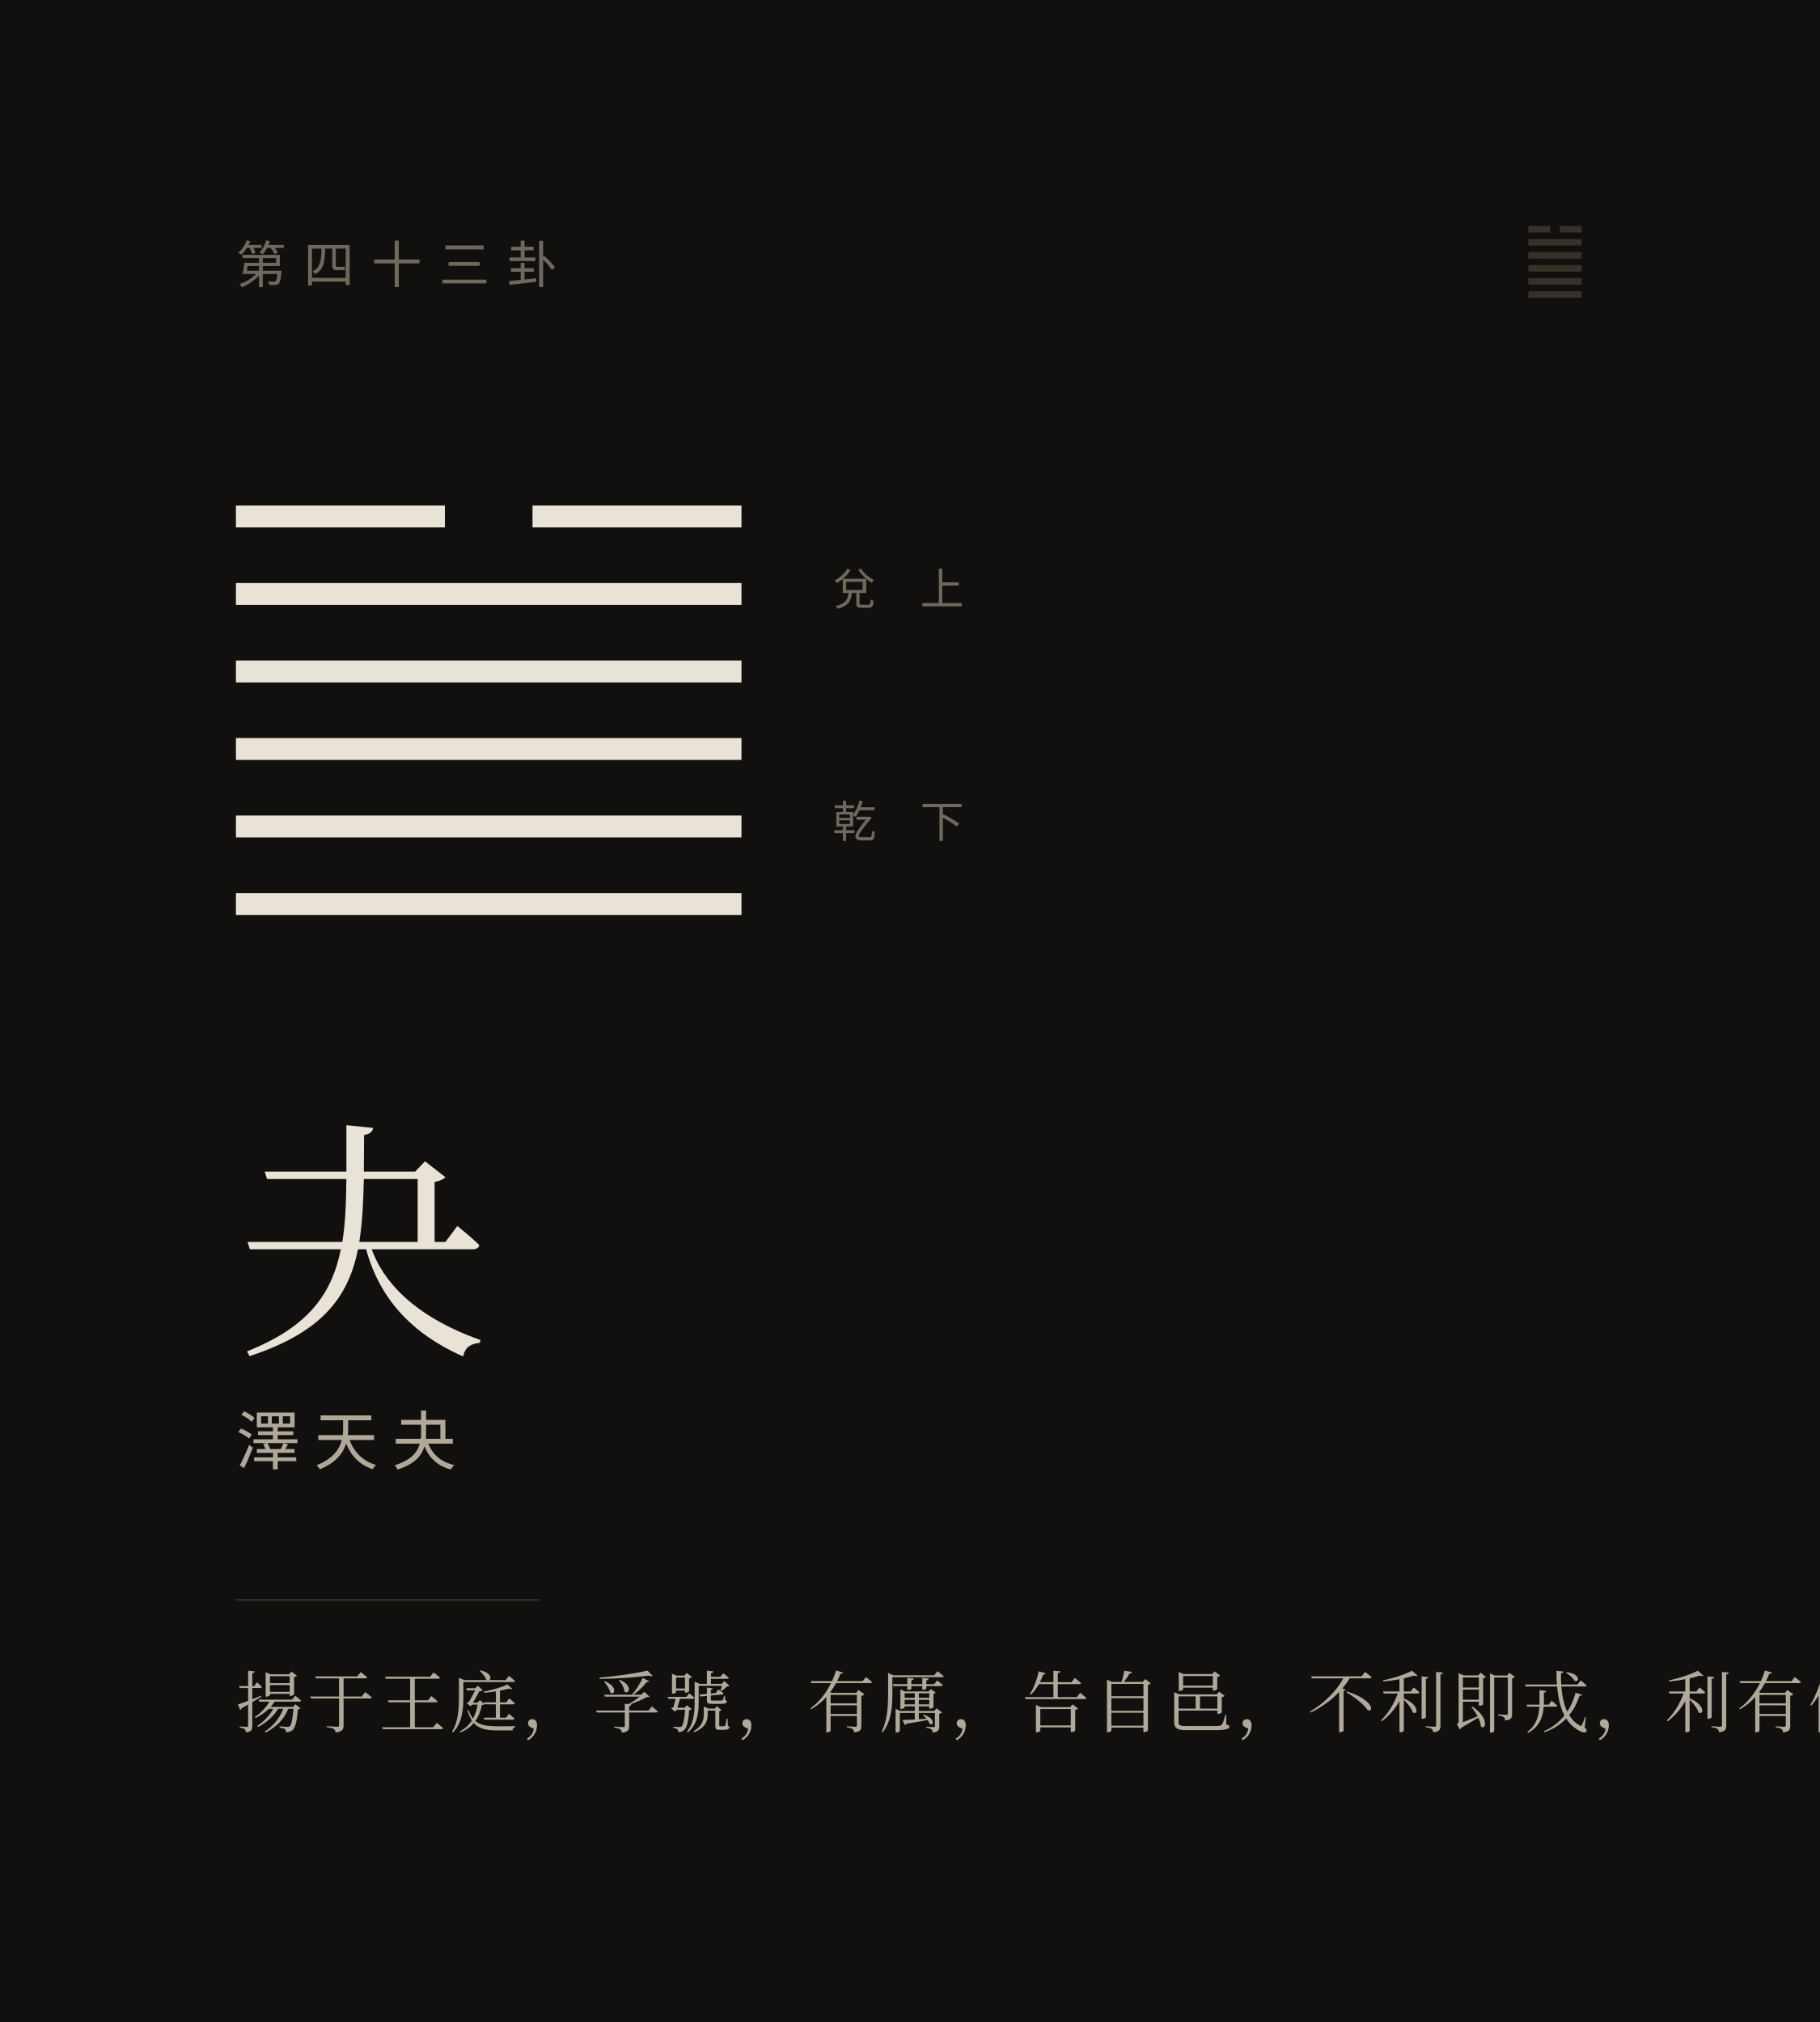
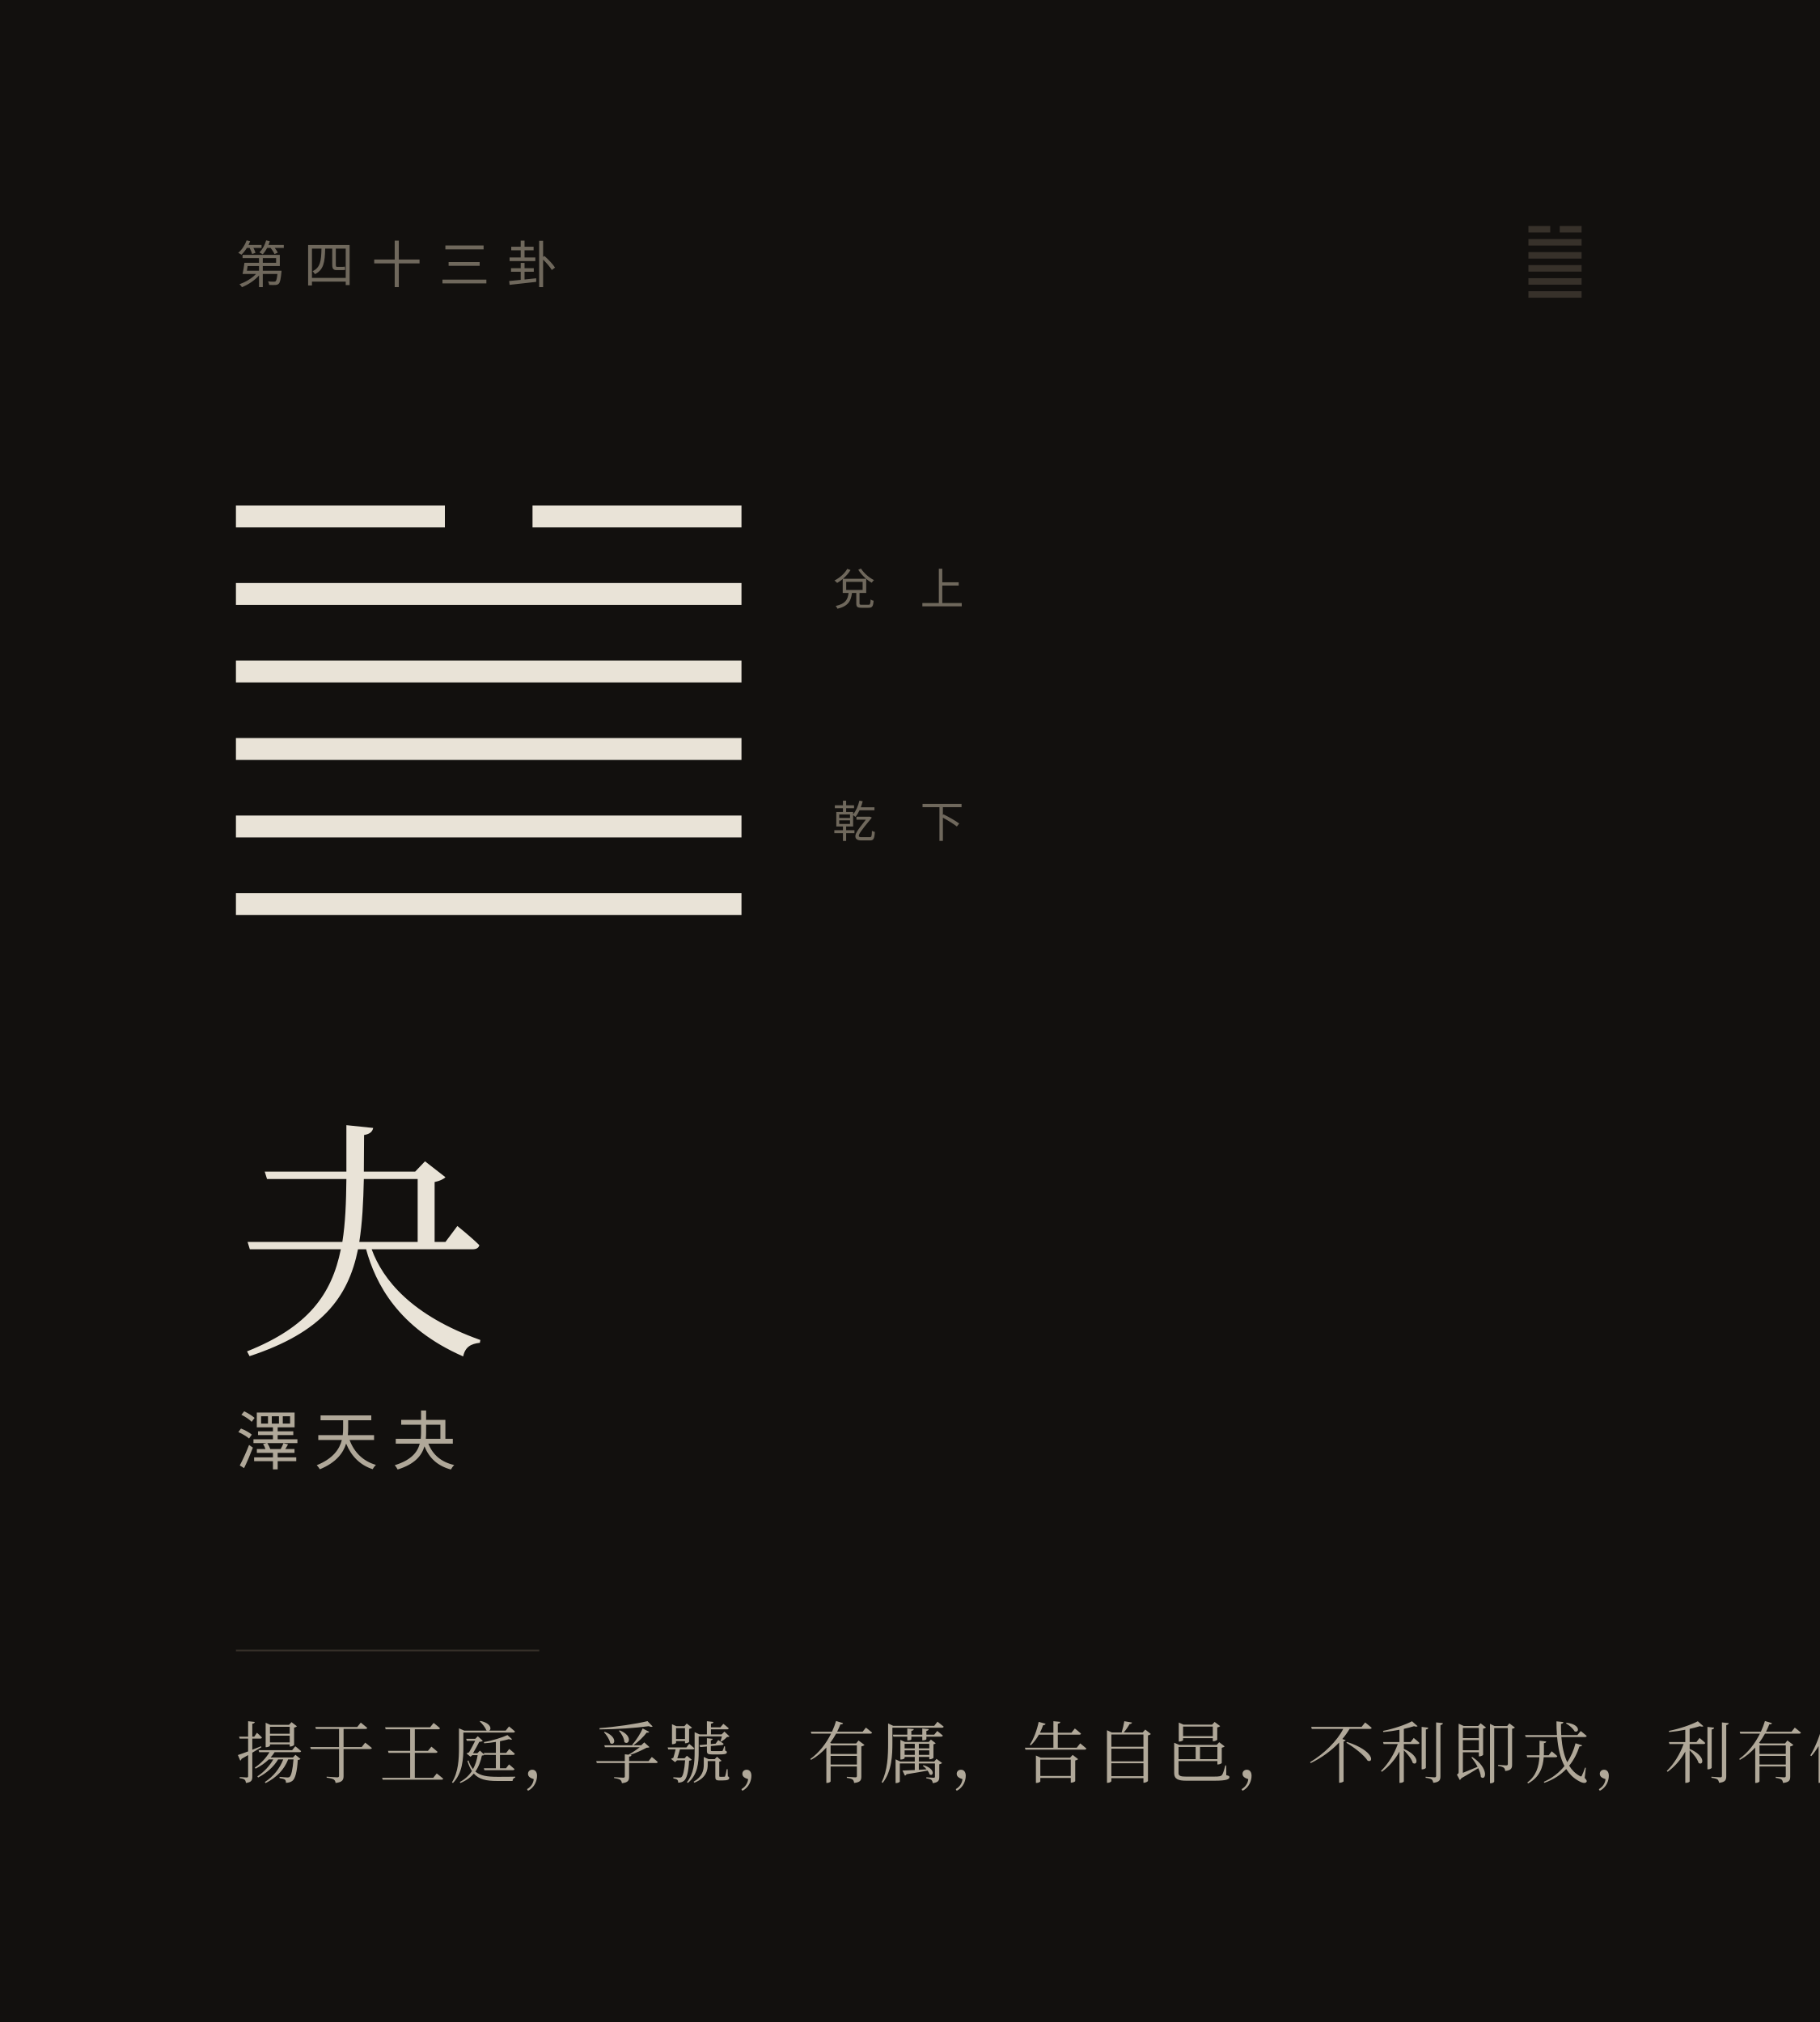
<svg xmlns="http://www.w3.org/2000/svg" width="1080" height="1200" viewBox="0 0 1080 1200">
  <rect width="1080" height="1200" fill="#12100E" />
  <text x="140" y="168" font-family="Hiragino Sans GB, PingFang SC, Noto Sans CJK SC, sans-serif" font-size="30" fill="#6F685C" letter-spacing="0.34em">第四十三卦</text>
  <text x="940" y="168" font-family="Songti SC, STSong, Songti TC, Noto Serif CJK SC, serif" font-size="46" fill="#37312A" text-anchor="end">䷪</text>
  <rect x="140" y="300" width="124" height="13" fill="#E9E3D7" />
  <rect x="316" y="300" width="124" height="13" fill="#E9E3D7" />
  <rect x="140" y="346" width="300" height="13" fill="#E9E3D7" />
  <rect x="140" y="392" width="300" height="13" fill="#E9E3D7" />
  <rect x="140" y="438" width="300" height="13" fill="#E9E3D7" />
  <rect x="140" y="484" width="300" height="13" fill="#E9E3D7" />
  <rect x="140" y="530" width="300" height="13" fill="#E9E3D7" />
  <text x="494" y="359" font-family="Hiragino Sans GB, PingFang SC, Noto Sans CJK SC, sans-serif" font-size="26" fill="#6F685C">兌　上</text>
  <text x="494" y="497" font-family="Hiragino Sans GB, PingFang SC, Noto Sans CJK SC, sans-serif" font-size="26" fill="#6F685C">乾　下</text>
  <text x="140" y="793" font-family="Songti SC, STSong, Songti TC, Noto Serif CJK SC, serif" font-size="150" fill="#E9E3D7">夬</text>
  <text x="140" y="869" font-family="Hiragino Sans GB, PingFang SC, Noto Sans CJK SC, sans-serif" font-size="38" fill="#B0A899" letter-spacing="0.22em">澤天夬</text>
-   <rect x="140" y="949" width="180" height="1" fill="#37312A" />
-   <text x="140" y="1025" font-family="Songti SC, STSong, Songti TC, Noto Serif CJK SC, serif" font-size="40" fill="#B0A899" letter-spacing="0.06em">揚于王庭，孚號，有厲，告自邑，不利即戎，利有攸往。</text>
+   <rect x="140" y="979" width="180" height="1" fill="#37312A" />
+   <text x="140" y="1055" font-family="Songti SC, STSong, Songti TC, Noto Serif CJK SC, serif" font-size="40" fill="#B0A899" letter-spacing="0.06em">揚于王庭，孚號，有厲，告自邑，不利即戎，利有攸往。</text>
</svg>
